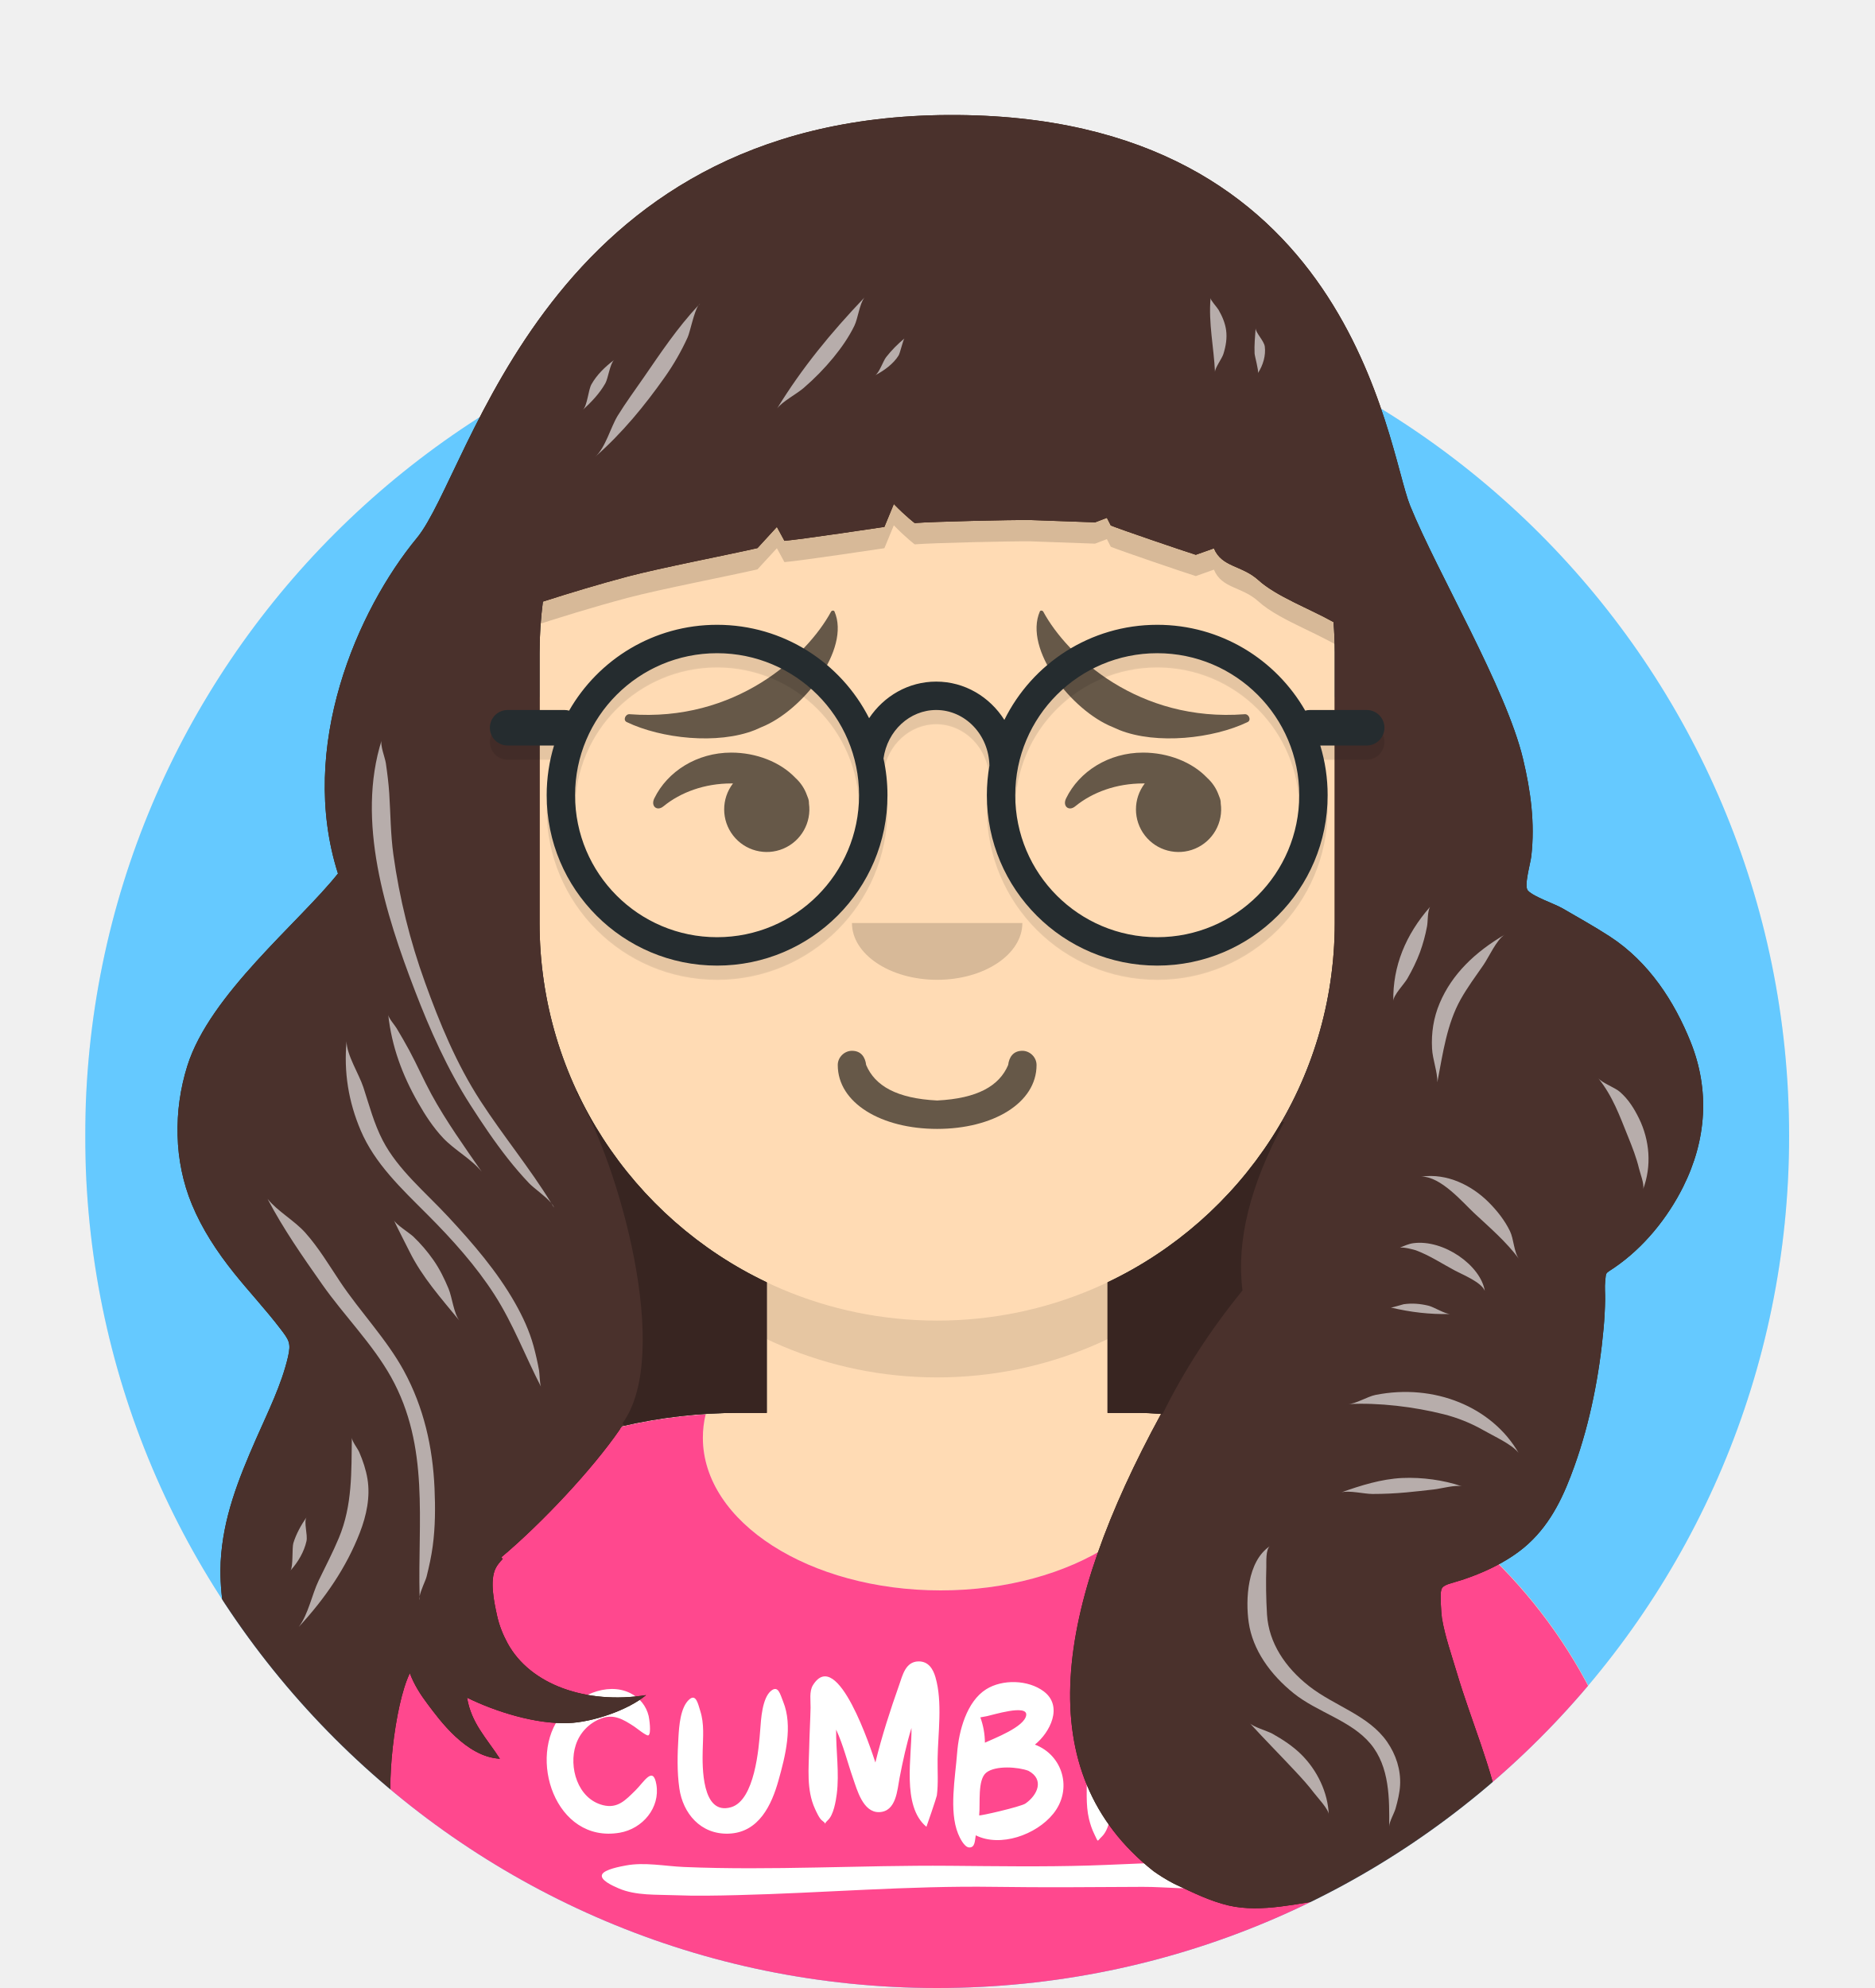
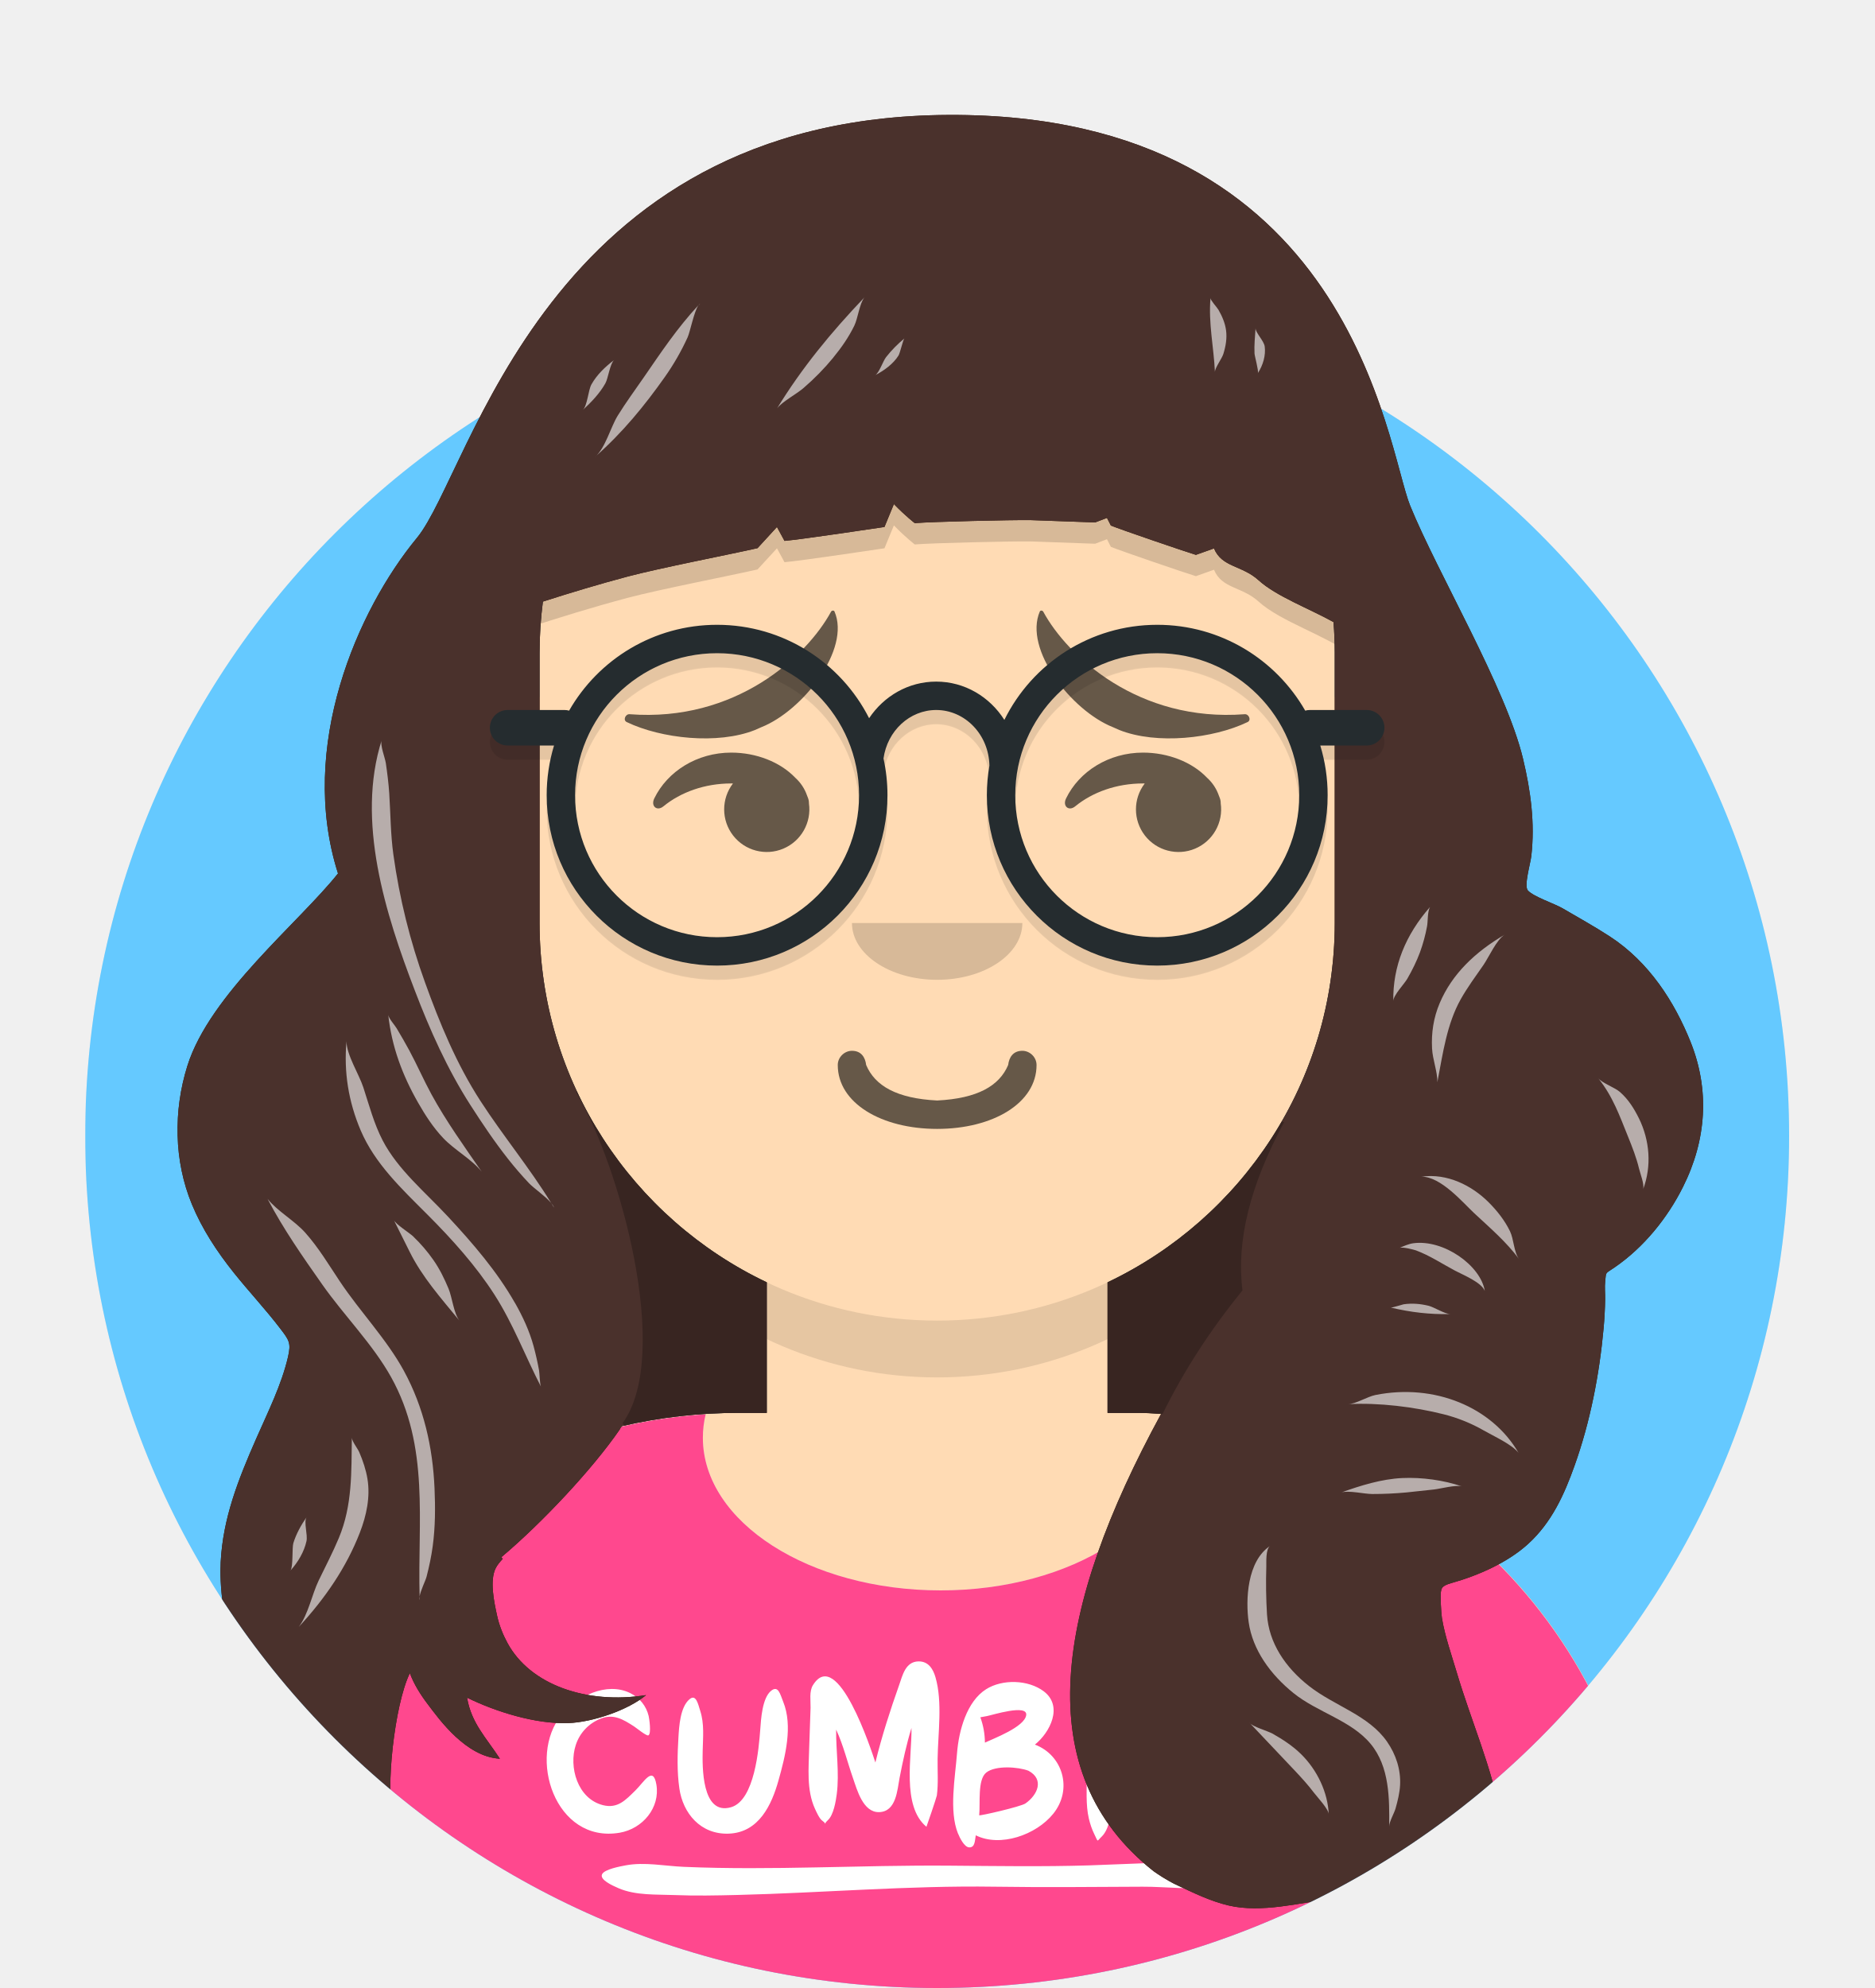
<svg xmlns="http://www.w3.org/2000/svg" xmlns:xlink="http://www.w3.org/1999/xlink" viewBox="0 0 264 280">
  <defs>
-     <circle id="a" cx="120" cy="120" r="120" />
-     <path d="M12 160c0 66.274 53.726 120 120 120s120-53.726 120-120h12V0H0v160h12z" id="c" />
-     <path d="M124 144.611V163h4c39.765 0 72 32.235 72 72v9H0v-9c0-39.765 32.235-72 72-72h4v-18.389c-17.237-8.189-29.628-24.924-31.695-44.73C38.48 99.058 34 94.052 34 88V74c0-5.946 4.325-10.882 10-11.834V56c0-30.928 25.072-56 56-56s56 25.072 56 56v6.166c5.675.952 10 5.888 10 11.834v14c0 6.052-4.48 11.058-10.305 11.881-2.067 19.806-14.458 36.541-31.695 44.73z" id="e" />
+     <circle id="A" cx="120" cy="120" r="120" />
+     <path d="M12 160c0 66.274 53.726 120 120 120s120-53.726 120-120h12V0H0v160h12z" id="B" />
+     <path d="M124 144.61V163h4c39.765 0 72 32.235 72 72v9H0v-9c0-39.765 32.235-72 72-72h4v-18.39c-17.237-8.19-29.628-24.924-31.695-44.73C38.48 99.058 34 94.052 34 88V74c0-5.946 4.325-10.882 10-11.834V56c0-30.928 25.072-56 56-56s56 25.072 56 56v6.166c5.675.952 10 5.888 10 11.834v14c0 6.052-4.48 11.058-10.305 11.88-2.067 19.806-14.458 36.54-31.695 44.73z" id="C" />
  </defs>
  <g fill="none" fill-rule="evenodd">
    <g transform="translate(12 40)">
-       <mask id="b" fill="#fff">
-         <use xlink:href="#a" />
+       <mask id="D" fill="#fff">
+         <use xlink:href="#A" />
      </mask>
-       <use fill="#E6E6E6" xlink:href="#a" />
-       <g mask="url(#b)" fill="#65C9FF">
+       <use fill="#e6e6e6" xlink:href="#A" />
+       <g mask="url(#D)" fill="#65c9ff">
        <path d="M0 0h240v240H0z" />
      </g>
    </g>
-     <mask id="d" fill="#fff">
-       <use xlink:href="#c" />
+     <mask id="E" fill="#fff">
+       <use xlink:href="#B" />
    </mask>
-     <g mask="url(#d)">
+     <g mask="url(#E)">
      <g transform="translate(32 36)">
-         <mask id="f" fill="#fff">
-           <use xlink:href="#e" />
+         <mask id="F" fill="#fff">
+           <use xlink:href="#C" />
        </mask>
-         <use fill="#D0C6AC" xlink:href="#e" />
-         <g mask="url(#f)" fill="#FFDBB4">
+         <use fill="#d0c6ac" xlink:href="#C" />
+         <g mask="url(#F)" fill="#ffdbb4">
          <path d="M-32 0h264v244H-32z" />
        </g>
-         <path d="M156 79v23c0 30.928-25.072 56-56 56s-56-25.072-56-56V79v15c0 30.928 25.072 56 56 56s56-25.072 56-56V79z" fill-opacity=".1" fill="#000" mask="url(#f)" />
+         <path d="M156 79v23c0 30.928-25.072 56-56 56s-56-25.072-56-56v-8c0 30.928 25.072 56 56 56s56-25.072 56-56V79z" fill-opacity=".1" fill="#000" mask="url(#F)" />
      </g>
      <g transform="translate(0 170)">
        <defs>
-           <path d="M165.624 29.268C202.76 32.138 232 63.18 232 101.052V110H32v-8.948c0-38.217 29.775-69.48 67.393-71.855A14.107 14.107 0 0 0 99 32.5C99 44.374 113.998 54 132.5 54c18.502 0 33.5-9.626 33.5-21.5 0-1.098-.128-2.178-.376-3.232z" id="g" />
+           <path d="M165.624 29.268C202.76 32.138 232 63.18 232 101.052V110H32v-8.948c0-38.217 29.775-69.48 67.393-71.855A14.107 14.107 0 0 0 99 32.5C99 44.374 113.998 54 132.5 54S166 44.374 166 32.5c0-1.098-.128-2.178-.376-3.232z" id="G" />
        </defs>
-         <mask id="h" fill="#fff">
-           <use xlink:href="#g" />
+         <mask id="H" fill="#fff">
+           <use xlink:href="#G" />
        </mask>
-         <use fill="#E6E6E6" xlink:href="#g" />
-         <g mask="url(#h)" fill="#FF488E">
+         <use fill="#e6e6e6" xlink:href="#G" />
+         <g mask="url(#H)" fill="#ff488e">
          <path d="M0 0h264v110H0z" />
        </g>
-         <g fill="#FFF" mask="url(#h)">
-           <path d="M87.272 88.132c3.273-.559 5.73-3.554 5.18-6.788-.464-2.724-1.745-.343-2.976.853-1.335 1.298-2.45 2.574-4.536 2.054-3.607-.9-4.858-5.4-3.84-8.48a5.941 5.941 0 0 1 3.478-3.696c1.852-.746 3.204.09 4.748 1.094.289.187 1.73 1.37 1.994 1.25.462-.211.115-2.43.045-2.725-.338-1.421-1.266-2.575-2.617-3.238-3.333-1.635-7.514.489-9.64 3.055-4.884 5.897-.92 18.164 8.164 16.62m10.011-19.093c-.001.003 0 .001 0 0m-1.594 12.865c.503 3.474 2.977 6.5 6.952 6.357 4.278-.155 6.056-4.098 7.008-7.486.957-3.399 2.052-7.683.664-11.093-.42-1.032-.685-2.38-1.716-1.53-1.252 1.033-1.409 4.039-1.515 5.442-.2 2.647-.781 9.97-4.108 10.944-4.179 1.222-4.048-5.847-4-7.977.04-1.896.246-3.734-.342-5.584-.313-.985-.59-2.44-1.528-1.634-1.29 1.108-1.453 3.828-1.544 5.327-.144 2.405-.214 4.842.129 7.234m19.094 2.843c.188.412.624 1.402 1.02 1.679.944.66-.055.708.8-.059.813-.729 1.13-2.717 1.254-3.67.385-2.96-.12-6.108-.087-9.093 1.024 2.218 1.584 4.584 2.386 6.874.554 1.582 1.396 4.804 3.654 4.753 2.443-.055 2.57-3.145 2.894-4.819.461-2.37.97-4.721 1.676-7.037.092 3.91-1.427 10.995 2.108 13.92.014.013 1.432-4.15 1.467-4.406.223-1.691.083-3.444.107-5.148.051-3.597.718-8.003-.3-11.506-.328-1.134-.975-2.264-2.409-2.233-1.825.04-2.233 1.985-2.698 3.298-1.28 3.614-2.445 7.224-3.357 10.94-.548-1.68-5.339-16.421-8.789-10.901-.555.888-.315 2.218-.338 3.196-.044 1.879-.155 3.756-.196 5.635-.061 2.843-.41 5.907.808 8.577M139.02 71.71c.72-.135 5.735-1.727 5.523-.136-.223 1.675-4.633 3.309-5.816 3.876a10.629 10.629 0 0 0-.643-3.567l.936-.173m5.717-.64s-.027-.035 0 0m.122 8.341c2.272 1.22 1.287 3.417-.426 4.608-.649.45-6.53 1.802-6.513 1.663 0 .004 0 .005-.004.005.18-1.694-.257-5.018 1-6.02 1.304-1.04 4.5-.808 5.943-.256m.062-7.995c.009.022.001.002 0 0m-9.977 16.844c.224.551.86 1.912 1.566 1.945.86.04.794-1.043.929-1.71 3.441 1.721 8.498-.047 10.907-3.03 2.787-3.45 1.348-8.27-2.579-9.745 2.113-1.688 4.026-5.399 1.255-7.49-2.196-1.655-5.828-1.747-8.123-.302-2.735 1.723-3.85 5.833-4.09 9.006-.255 3.382-1.158 8.125.135 11.326m18.106-8.389c.074 2.07-.15 4.287.332 6.306.171.717.433 1.511.76 2.162.611 1.215.31 1.05 1.032.36 2.172-2.083 1.209-8.575 1.157-11.249-.041-2.078.064-4.28-.513-6.283-.162-.562-1.123-3.348-1.655-3.284-.816.098-1.376 3.93-1.423 4.693-.148 2.396.226 4.895.31 7.295m18.698.559c-1.582-.137-3.622.075-5.117.557.697-1.916 1.475-4.054 2.238-5.79.474-1.09.972-2.17 1.494-3.24 1.278 2.686 1.992 5.828 2.832 8.666-.48-.087-.962-.151-1.447-.193m5.44.725c-.727-2.78-1.579-5.532-2.426-8.28-.538-1.743-1.13-3.911-2.6-5.168-4.163-3.561-6.527 5.85-7.548 8.232-.985 2.296-2.216 4.634-2.85 7.049a9.478 9.478 0 0 0-.244 3.652c.205 1.519-.004 1.741 1.294.914 1-.636 1.414-1.792 2.227-2.562.144-.136.218-.668.39-.755.188-.096 1.504.253 1.815.274 2.17.151 4.712-.218 6.715-1.054.205.842 1.627 5.962 2.977 5.773.597-.083.965-3.064.992-3.537.087-1.553-.352-3.049-.742-4.538m9.114-13.723c-.264-1.203-.814-3.292-1.842-2.112-1.39 1.596-1.09 5.173-1.111 7.177-.015 1.451-1.552 12.062.556 11.883-.09 0 .845-1.668.98-1.922.815-1.524 1.131-2.97 1.329-4.722.365-3.237.783-7.111.088-10.304m-1.138 20.869c-2.24-2.728-6.311.658-5.041 3.374 1.729 3.7 7.331-.56 5.041-3.374m-13.266 4.244c-2.891-.738-6.297-.24-9.249-.152-3.081.092-6.16.264-9.24.357-6.568.198-13.124.092-19.692.038-12.454-.103-24.935.69-37.383.168-2.672-.112-5.545-.713-8.198-.209-.727.139-3.009.543-3.329 1.266-.336.76 1.402 1.555 2.331 1.955 2.422 1.044 5.329.858 7.9.964 2.93.12 5.887.058 8.819-.014 12.075-.297 24.089-1.343 36.18-1.165 6.976.103 13.937.038 20.912.001 3.32-.017 7 .526 10.273-.062.552-.1 3.763-.854 3.807-1.836.02-.453-2.806-1.228-3.13-1.311" />
+         <g fill="#fff" mask="url(#H)">
+           <path d="M87.272 88.132c3.273-.56 5.73-3.554 5.18-6.788-.464-2.724-1.745-.343-2.976.853-1.335 1.298-2.45 2.574-4.536 2.054-3.607-.9-4.858-5.4-3.84-8.48a5.941 5.941 0 0 1 3.478-3.696c1.852-.746 3.204.1 4.748 1.094.29.187 1.73 1.37 1.994 1.25.462-.21.115-2.43.045-2.725-.338-1.42-1.266-2.575-2.617-3.238-3.333-1.635-7.514.49-9.64 3.055-4.884 5.897-.92 18.164 8.164 16.62m8.417-6.228c.503 3.474 2.977 6.5 6.952 6.357 4.278-.155 6.056-4.098 7.008-7.486.957-3.4 2.052-7.683.664-11.093-.42-1.032-.685-2.38-1.716-1.53-1.252 1.033-1.41 4.04-1.515 5.442-.2 2.647-.78 9.97-4.108 10.944-4.18 1.222-4.048-5.847-4-7.977.04-1.896.246-3.734-.342-5.584-.313-.985-.6-2.44-1.528-1.634-1.3 1.108-1.453 3.828-1.544 5.327-.144 2.405-.214 4.842.13 7.234m19.094 2.843c.188.412.624 1.402 1.02 1.68.944.66-.055.708.8-.06.813-.73 1.13-2.717 1.254-3.67.385-2.96-.12-6.108-.087-9.093 1.024 2.218 1.584 4.584 2.386 6.874.554 1.582 1.396 4.804 3.654 4.753 2.443-.055 2.57-3.145 2.894-4.82.46-2.37.97-4.72 1.676-7.037.092 3.9-1.427 10.995 2.108 13.92.014.013 1.432-4.15 1.467-4.406.223-1.69.083-3.444.107-5.148.05-3.597.718-8.003-.3-11.506-.328-1.134-.975-2.264-2.41-2.233-1.825.04-2.233 1.985-2.698 3.298-1.28 3.614-2.445 7.224-3.357 10.94-.548-1.68-5.34-16.42-8.79-10.9-.555.888-.315 2.218-.338 3.196l-.196 5.635c-.06 2.843-.4 5.907.808 8.577M139.02 71.7c.72-.135 5.735-1.727 5.523-.136-.223 1.675-4.633 3.31-5.816 3.876a10.629 10.629 0 0 0-.643-3.567l.936-.173m5.717-.64s-.027-.035 0 0m.122 8.34c2.272 1.22 1.287 3.417-.426 4.608-.65.45-6.53 1.802-6.513 1.663.176-1.69-.26-5.013.996-6.015 1.304-1.04 4.5-.808 5.943-.256m.062-7.995c.01.022.001.002 0 0m-9.977 16.844c.224.55.86 1.912 1.566 1.945.86.04.794-1.043.93-1.7 3.44 1.72 8.498-.047 10.907-3.03 2.787-3.45 1.348-8.27-2.58-9.745 2.113-1.688 4.026-5.4 1.255-7.5-2.196-1.655-5.828-1.747-8.123-.302-2.735 1.723-3.85 5.833-4.1 9.006-.255 3.382-1.158 8.125.135 11.326m18.106-8.39c.074 2.07-.15 4.287.332 6.306.17.717.433 1.51.76 2.162.61 1.215.3 1.05 1.032.36 2.172-2.083 1.21-8.575 1.157-11.25-.04-2.078.064-4.28-.513-6.283-.162-.562-1.123-3.348-1.655-3.284-.816.098-1.376 3.93-1.423 4.693-.148 2.396.226 4.895.3 7.295m18.698.56c-1.582-.137-3.622.075-5.117.557.697-1.916 1.475-4.054 2.238-5.8.474-1.1.972-2.17 1.494-3.24 1.278 2.686 1.992 5.828 2.832 8.666a15.7 15.7 0 0 0-1.447-.193m5.44.725c-.727-2.78-1.58-5.532-2.426-8.28-.538-1.743-1.13-3.91-2.6-5.168-4.163-3.56-6.527 5.85-7.548 8.232-.985 2.296-2.216 4.634-2.85 7.05a9.478 9.478 0 0 0-.244 3.652c.205 1.52-.004 1.74 1.294.914 1-.636 1.414-1.792 2.227-2.562.144-.136.218-.668.4-.755.188-.096 1.504.253 1.815.274 2.17.15 4.712-.218 6.715-1.054.205.842 1.627 5.962 2.977 5.773.597-.083.965-3.064.992-3.537.087-1.553-.352-3.05-.742-4.538m9.114-13.723c-.264-1.203-.814-3.292-1.842-2.112-1.4 1.596-1.1 5.173-1.11 7.177-.015 1.45-1.552 12.062.556 11.883-.1 0 .845-1.668.98-1.922.815-1.524 1.13-2.97 1.33-4.722.365-3.237.783-7.11.088-10.304m-1.138 20.87c-2.24-2.728-6.31.658-5.04 3.374 1.73 3.7 7.33-.56 5.04-3.374m-13.266 4.244c-2.89-.738-6.297-.24-9.25-.152l-9.24.357c-6.568.198-13.124.092-19.692.038-12.454-.103-24.935.7-37.383.168-2.672-.112-5.545-.713-8.198-.21-.727.14-3.01.543-3.33 1.266-.336.76 1.402 1.555 2.33 1.955 2.422 1.044 5.33.858 7.9.964 2.93.12 5.887.058 8.82-.014 12.075-.297 24.09-1.343 36.18-1.165 6.976.103 13.937.038 20.912.001 3.32-.017 7 .526 10.273-.062.552-.1 3.763-.854 3.807-1.836.02-.453-2.806-1.228-3.13-1.31" />
        </g>
      </g>
      <g fill="#000">
        <path d="M118 150c0 5.372 6.158 9 14 9s14-3.628 14-9c0-1.105-.95-2-2-2-1.293 0-1.87.905-2 2-1.242 2.938-4.317 4.716-10 5-5.683-.284-8.758-2.062-10-5-.13-1.095-.707-2-2-2-1.05 0-2 .895-2 2z" fill-opacity=".6" fill-rule="nonzero" />
        <path d="M120 130c0 4.418 5.373 8 12 8s12-3.582 12-8" fill-opacity=".16" />
-         <path d="M103.241 110.346a6 6 0 1 0 10.699 2.8 1.998 1.998 0 0 0-.125-.739 7.509 7.509 0 0 0-.144-.372 6.007 6.007 0 0 0-1.646-2.484c-2.126-2.234-5.519-3.551-9.027-3.551-4.834 0-8.991 2.649-10.838 6.447-.54 1.111.387 1.853 1.278 1.125 2.436-1.993 5.82-3.228 9.56-3.228.08 0 .162 0 .243.002zm58 0a6 6 0 1 0 10.699 2.8 1.998 1.998 0 0 0-.125-.739 7.509 7.509 0 0 0-.144-.372 6.007 6.007 0 0 0-1.646-2.484c-2.126-2.234-5.519-3.551-9.027-3.551-4.834 0-8.991 2.649-10.838 6.447-.54 1.111.387 1.853 1.278 1.125 2.436-1.993 5.82-3.228 9.56-3.228.08 0 .162 0 .243.002zm-54.007-7.924l-.911.402c-5.242 2.081-13.188 1.209-18.046-1.123-.567-.272-.18-1.153.402-1.108 14.919 1.151 24.963-8.146 28.375-14.44.101-.187.407-.208.482-.034 2.308 5.319-4.45 13.985-10.302 16.303zm49.532 0l.911.402c5.242 2.081 13.188 1.209 18.046-1.123.567-.272.18-1.153-.402-1.108-14.919 1.151-24.963-8.146-28.375-14.44-.101-.187-.407-.208-.482-.034-2.308 5.319 4.45 13.985 10.302 16.303z" fill-opacity=".6" />
+         <path d="M103.24 110.346a6 6 0 1 0 10.699 2.8 1.998 1.998 0 0 0-.125-.739 7.509 7.509 0 0 0-.144-.372 6.007 6.007 0 0 0-1.646-2.484c-2.126-2.234-5.52-3.55-9.027-3.55-4.834 0-8.99 2.65-10.838 6.447-.54 1.11.387 1.853 1.278 1.125 2.436-1.993 5.82-3.228 9.56-3.228l.243.002zm58 0a6 6 0 1 0 10.699 2.8 1.998 1.998 0 0 0-.125-.739 7.509 7.509 0 0 0-.144-.372 6.007 6.007 0 0 0-1.646-2.484c-2.126-2.234-5.52-3.55-9.027-3.55-4.834 0-8.99 2.65-10.838 6.447-.54 1.11.387 1.853 1.278 1.125 2.436-1.993 5.82-3.228 9.56-3.228l.243.002zm-54.007-7.924l-.91.402c-5.242 2.08-13.188 1.21-18.046-1.123-.567-.272-.18-1.153.402-1.108 14.92 1.15 24.963-8.146 28.375-14.44.1-.187.407-.208.482-.034 2.308 5.32-4.45 13.985-10.302 16.303zm49.532 0l.91.402c5.242 2.08 13.188 1.21 18.046-1.123.567-.272.18-1.153-.402-1.108-14.92 1.15-24.963-8.146-28.375-14.44-.1-.187-.407-.208-.482-.034-2.308 5.32 4.45 13.985 10.302 16.303z" fill-opacity=".6" />
      </g>
      <defs>
-         <path id="i" d="M0 0h264v280H0z" />
-         <path d="M162.831 71.618A56.73 56.73 0 0 1 163 76v38c0 22.34-13.08 41.623-32 50.611V183h4c1.524 0 2.038.047 3.539.14-14.913 27.356-18.715 50.434-1.067 64.403 1.698 1.203 2.924 1.786 3.135 1.885 2.373 1.118 4.837 2.34 7.467 2.955 4.623 1.08 9.933-.373 14.557-.953 2.112-.266 4.217-.43 6.346-.436 2.565-.009 5.211.084 7.142 1.697 1.884 1.574 1.644 7.198-3.875 9.833 4.1 1.855 9.012-2.453 10.688-5.177 1.466-2.385 2.594-4.968 3.214-7.605.772-3.283.822-6.725.218-10.014-1.258-6.848-4.176-13.432-6.163-20.122-.732-2.466-1.686-5.165-2.102-7.69-.113-.684-.247-3.215-.141-3.744.078-.393.059-.797 1.415-1.176 3.916-1.096 8.007-2.933 10.852-5.52 3.365-3.058 5.119-7.03 6.533-10.979 2.24-6.252 3.523-12.947 4.113-19.44.122-1.349.191-2.695.215-4.047.015-.817-.085-1.747.008-2.565.153-1.34-.054-.987 1.248-1.874 4.257-2.9 7.58-7.122 9.71-11.37 3.346-6.672 3.782-13.708 1.066-20.467-2.253-5.607-5.827-11.235-11.392-14.846-2.137-1.386-4.392-2.643-6.61-3.93-1.21-.7-4.048-1.615-4.906-2.517-.6-.63.355-3.792.476-4.858.528-4.648-.08-9.157-1.165-13.696-2.394-10.008-12.033-26.149-15.903-35.662-3.325-8.172-8.136-55.3-65.031-55.026C51.69.473 41.419 50.438 33.716 59.774c-8.365 10.138-16.809 29.402-11.113 47.262-5.504 6.922-18.058 17.008-21.218 27.09-1.982 6.325-1.897 13.37.644 19.507 1.437 3.471 3.496 6.618 5.911 9.64 2.117 2.646 4.468 5.15 6.518 7.837 1.237 1.622 1.568 2.02 1.102 4.018-.92 3.94-2.819 7.725-4.466 11.475-2.552 5.81-4.697 11.22-5.014 17.413-.302 5.896 1.324 22.673 18.261 32.56a62.778 62.778 0 0 0 6.042 3.11c-1.09-3.396.146-15.524 2.343-20.032.56 1.55 1.511 3.043 2.536 4.398 1.6 2.115 5.374 7.409 10.147 7.655-1.937-2.984-4.02-4.998-4.624-8.598 3.977 1.96 9.634 3.747 14.262 3.582 3.404-.12 8.424-1.82 10.953-3.943-8.372 1.327-16.321-1.433-19.518-7.329-.667-1.23-1.174-2.52-1.468-3.86-.417-1.9-1.076-4.944-.191-6.697.215-.426.566-.86.984-1.29a30.968 30.968 0 0 1-.197-.235c5.694-4.787 12.84-12.404 16.665-17.97.07-.122.141-.244.21-.367h.04l.085-.126A72.215 72.215 0 0 1 79 183h4v-18.389C64.08 155.623 51 136.339 51 114V76c0-2.463.159-4.888.467-7.267 3.942-1.263 7.898-2.455 11.932-3.528 4.456-1.186 14.399-3.114 18.29-4.01l2.736-2.98 1.063 1.955c2.158-.166 14.078-1.957 14.078-1.957l1.33-3.223c1.717 1.763 2.939 2.679 2.939 2.679 2.556-.209 13.653-.458 16.285-.426 0 0 7.34.258 9.12.328l1.668-.638.548 1.077c1.454.591 10.243 3.59 11.978 4.128l2.547-.906c1.12 2.694 3.94 2.354 6.276 4.481 2.503 2.279 7.226 4.024 10.574 5.905z" id="k" />
+         <path id="I" d="M0 0h264v280H0z" />
+         <path d="M162.83 71.618A56.73 56.73 0 0 1 163 76v38c0 22.34-13.08 41.623-32 50.61V183h4c1.524 0 2.038.047 3.54.14-14.913 27.356-18.715 50.434-1.067 64.403 1.698 1.203 2.924 1.786 3.135 1.885 2.373 1.118 4.837 2.34 7.467 2.955 4.623 1.08 9.933-.373 14.557-.953 2.112-.266 4.217-.43 6.346-.436 2.565-.01 5.21.084 7.142 1.697 1.884 1.574 1.644 7.198-3.875 9.833 4.1 1.855 9.012-2.453 10.688-5.177 1.466-2.385 2.594-4.968 3.214-7.605.772-3.283.822-6.725.218-10.014-1.258-6.848-4.176-13.432-6.163-20.122-.732-2.466-1.686-5.165-2.102-7.7-.113-.684-.247-3.215-.14-3.744.078-.393.06-.797 1.415-1.176 3.916-1.096 8.007-2.933 10.852-5.52 3.365-3.058 5.12-7.03 6.533-10.98 2.24-6.252 3.523-12.947 4.113-19.44a55.87 55.87 0 0 0 .215-4.047c.015-.817-.085-1.747.008-2.565.153-1.34-.054-.987 1.248-1.874 4.257-2.9 7.58-7.122 9.7-11.37 3.346-6.672 3.782-13.708 1.066-20.467-2.253-5.607-5.827-11.235-11.392-14.846-2.137-1.386-4.392-2.643-6.6-3.93-1.2-.7-4.048-1.615-4.906-2.517-.6-.63.355-3.792.476-4.858.528-4.648-.08-9.157-1.165-13.696-2.394-10.008-12.033-26.15-15.903-35.662-3.325-8.172-8.136-55.3-65.03-55.026s-67.168 50.24-74.87 59.575c-8.365 10.138-16.81 29.402-11.113 47.262-5.504 6.922-18.058 17.008-21.218 27.1-1.982 6.325-1.897 13.37.644 19.507 1.437 3.47 3.496 6.618 5.91 9.64 2.117 2.646 4.468 5.15 6.518 7.837 1.237 1.622 1.568 2.02 1.102 4.018-.92 3.94-2.82 7.725-4.466 11.475-2.552 5.8-4.697 11.22-5.014 17.413-.302 5.896 1.324 22.673 18.26 32.56a62.778 62.778 0 0 0 6.042 3.11c-1.1-3.396.146-15.524 2.343-20.032.56 1.55 1.51 3.043 2.536 4.398 1.6 2.115 5.374 7.41 10.147 7.655-1.937-2.984-4.02-4.998-4.624-8.598 3.977 1.96 9.634 3.747 14.262 3.582 3.404-.12 8.424-1.82 10.953-3.943-8.372 1.327-16.32-1.433-19.518-7.33-.667-1.23-1.174-2.52-1.468-3.86-.417-1.9-1.076-4.944-.19-6.697.215-.426.566-.86.984-1.3a30.968 30.968 0 0 1-.197-.235c5.694-4.787 12.84-12.404 16.665-17.97l.2-.367h.04l.085-.126A72.215 72.215 0 0 1 79 183h4v-18.39C64.08 155.623 51 136.34 51 114V76c0-2.463.16-4.888.467-7.267 3.942-1.263 7.898-2.455 11.932-3.528 4.456-1.186 14.4-3.114 18.3-4l2.736-2.98 1.063 1.955c2.158-.166 14.078-1.957 14.078-1.957l1.33-3.223c1.717 1.763 2.94 2.68 2.94 2.68 2.556-.21 13.653-.458 16.285-.426l9.12.328 1.668-.638.548 1.077c1.454.59 10.243 3.6 11.978 4.128l2.547-.906c1.12 2.694 3.94 2.354 6.276 4.48 2.503 2.28 7.226 4.024 10.574 5.905z" id="J" />
      </defs>
-       <mask id="j" fill="#fff">
-         <use xlink:href="#i" />
+       <mask id="K" fill="#fff">
+         <use xlink:href="#I" />
      </mask>
-       <g mask="url(#j)">
-         <path d="M99.9 42.465c-9.798 6.007-18.514 13.862-24.313 22.895-2.762 4.303-5.034 8.84-7.15 13.398a136.14 136.14 0 0 0-2.961 6.931c-.587 1.47-1.487 3.056-.64 4.599.517-.302.713-.194.388.347 2.692.734 6.434-1.335 8.767-2.099 4.763-1.56 9.53-3.033 14.408-4.331 4.456-1.186 14.399-3.114 18.29-4.01l2.736-2.98 1.063 1.955c2.158-.166 14.078-1.957 14.078-1.957l1.33-3.223c1.717 1.763 2.939 2.679 2.939 2.679 2.556-.209 13.653-.458 16.285-.426 0 0 7.34.258 9.12.328l1.668-.638.548 1.077c1.454.591 10.243 3.59 11.978 4.128l2.547-.906c1.12 2.694 3.94 2.354 6.276 4.481 3.092 2.814 9.569 4.816 12.66 7.263 1.108.876 2.143 1.792 3.183 2.726 1.156 1.037.985 1.188 1.36 2.378.113.356 1.256 2.199 1.743 2.35 1.733.536-10.154-30.486-13.417-34.453-3.368-4.094-25.211-31.654-54.174-30.752" fill-opacity=".16" fill="#000" />
+       <g mask="url(#K)">
+         <path d="M99.9 42.465c-9.798 6.007-18.514 13.862-24.313 22.895-2.762 4.303-5.034 8.84-7.15 13.398a136.14 136.14 0 0 0-2.961 6.931c-.587 1.47-1.487 3.056-.64 4.6.517-.302.713-.194.388.347 2.692.734 6.434-1.335 8.767-2.1 4.763-1.56 9.53-3.033 14.408-4.33 4.456-1.186 14.4-3.114 18.3-4l2.736-2.98 1.063 1.955c2.158-.166 14.078-1.957 14.078-1.957l1.33-3.223c1.717 1.763 2.94 2.68 2.94 2.68 2.556-.21 13.653-.458 16.285-.426l9.12.328 1.668-.638.548 1.077c1.454.59 10.243 3.6 11.978 4.128l2.547-.906c1.12 2.694 3.94 2.354 6.276 4.48 3.092 2.814 9.57 4.816 12.66 7.263 1.108.876 2.143 1.792 3.183 2.726 1.156 1.037.985 1.188 1.36 2.378.113.356 1.256 2.2 1.743 2.35 1.733.536-10.154-30.486-13.417-34.453-3.368-4.094-25.21-31.654-54.174-30.752" fill-opacity=".16" fill="#000" />
        <g transform="translate(25 16)">
-           <mask id="l" fill="#fff">
-             <use xlink:href="#k" />
+           <mask id="L" fill="#fff">
+             <use xlink:href="#J" />
          </mask>
-           <use fill="#361A0A" xlink:href="#k" />
-           <g mask="url(#l)" fill="#4A312C">
+           <use fill="#361a0a" xlink:href="#J" />
+           <g mask="url(#L)" fill="#4a312c">
            <path d="M0 0h264v280H0z" />
          </g>
-           <path d="M62.68 184.462c7.075-9.707-.531-36.675-6.552-46.661 16.837-7.663 50.086-6.248 99.746 4.247-4.795 8.852-6.75 16.756-5.868 23.71-4.537 5.575-8.286 11.37-11.246 17.383l-34.871 8.606c-22.036 2.653-35.773.225-41.21-7.285z" fill-opacity=".24" fill="#000" mask="url(#l)" />
+           <path d="M62.68 184.462c7.075-9.707-.53-36.675-6.552-46.66 16.837-7.663 50.086-6.248 99.746 4.247-4.795 8.852-6.75 16.756-5.868 23.7-4.537 5.575-8.286 11.37-11.246 17.383l-34.87 8.606c-22.036 2.653-35.773.225-41.2-7.285z" fill-opacity=".24" fill="#000" mask="url(#L)" />
        </g>
-         <path d="M78.04 170.094c-.059-.201-.205-.427-.405-.665.136.221.272.442.405.665zm-22.63-49.719a88.6 88.6 0 0 0 4.456 18.002c2.062 5.721 4.42 11.46 7.813 16.69 3.161 4.876 6.924 9.425 9.956 14.362-.797-.948-2.472-2.1-3.114-2.778a49.966 49.966 0 0 1-2.984-3.458c-1.923-2.443-3.637-5-5.294-7.583-3.252-5.073-5.69-10.576-7.803-16.08-4.15-10.807-8.313-23.913-4.666-35.33-.282.735.459 2.488.575 3.297.204 1.414.386 2.837.478 4.26.185 2.883.184 5.749.583 8.618zm12.445 44.666c-1.358-1.731-3.881-3.097-5.442-4.762-1.415-1.51-2.511-3.2-3.506-4.94-2.255-3.94-3.737-7.964-4.217-12.37.11.523.918 1.427 1.173 1.856a85.236 85.236 0 0 1 1.788 3.124c1.097 2.04 2.013 4.15 3.122 6.187 2.038 3.74 4.63 7.36 7.082 10.905zm4.677 18.458c1.115 1.962 2.04 3.966 2.625 6.102a42.27 42.27 0 0 1 .77 3.413c.07.369.082 1.696.258 2.27-2.215-4.291-3.905-8.835-6.543-12.942-2.604-4.054-5.947-7.781-9.446-11.281-3.695-3.695-7.41-7.182-9.392-11.847-1.725-4.06-2.391-8.218-1.99-12.556.002 1.911 1.757 4.622 2.363 6.469.83 2.527 1.489 5.105 2.737 7.507 2.126 4.089 5.959 7.243 9.165 10.688 3.553 3.816 6.946 7.762 9.453 12.177zm-14.303-9.32a21.991 21.991 0 0 1 2.806 3.275c.898 1.285 1.556 2.636 2.145 4.05.507 1.217.73 3.482 1.527 4.498-2.578-3.146-5.233-6.117-7.011-9.69-.607-1.222-1.548-3.023-2.243-4.495.231.593 2.253 1.86 2.776 2.362zm-10.326 6.349c2.838 4.25 6.548 8.081 8.974 12.528 2.83 5.187 4.075 10.807 4.326 16.54.119 2.711.112 5.465-.253 8.168-.196 1.448-.51 2.886-.869 4.312-.136.54-.84 1.926-.977 2.77-.29-10.54 1.454-21.082-4.027-30.903-2.596-4.65-6.586-8.616-9.679-13.018-2.782-3.959-5.498-7.841-7.713-12.074 1.356 1.716 3.8 3.065 5.316 4.769 1.899 2.134 3.348 4.58 4.902 6.908zm11.2 44.319c-.032.204-.033.377.014.5l-.013-.5zm-9.543-22.353c.001.496.816 1.518 1.04 2.035.52 1.209.946 2.478 1.157 3.76.418 2.529-.13 5.14-1.067 7.561-1.9 4.907-4.874 9.253-8.613 13.3 1.335-1.748 1.867-4.589 2.806-6.538.965-2 2-3.97 2.85-6.011 1.92-4.605 1.75-9.311 1.827-14.107zM40.917 221.2c.401-.548.193-3.183.405-3.872.392-1.273 1.07-2.502 1.849-3.635-.416.699.198 2.466-.005 3.373-.332 1.489-1.17 2.932-2.249 4.134zm57.69-178.453a.934.934 0 0 0-.239.297l.24-.297zm-14.76 21.584c1.42-1.246 2.177-4.19 3.156-5.78 1.125-1.825 2.418-3.579 3.645-5.356 2.432-3.524 4.726-6.984 7.72-10.19-.622.934-1.173 3.768-1.514 4.513a34.612 34.612 0 0 1-3.221 5.605c-2.86 4.044-5.93 7.803-9.786 11.208zm-.535-10.21c.75-1.327 1.894-2.448 3.18-3.414-.573.503-.831 2.575-1.225 3.275-.795 1.412-1.953 2.63-3.196 3.772.664-.582.772-2.803 1.24-3.633zm119.194 98.006l-.041.31c-.002-1.525-.68-3.2-.76-4.769-.113-2.19.202-4.315 1.082-6.392 1.74-4.101 5.003-7.207 9.164-9.638-1.145.674-2.267 3.213-3.001 4.268-1.103 1.586-2.282 3.187-3.214 4.85-1.943 3.469-2.506 7.618-3.23 11.371zm-1.508-21.646a22.94 22.94 0 0 1-.989 3.626c-.474 1.279-1.093 2.523-1.783 3.728-.43.75-1.98 2.327-1.978 3.157-.083-4.898 1.728-9.335 5.172-13.257-.378.657-.283 2.03-.422 2.746zm-.801 35.238c3.656-.517 7.105 1.261 9.421 3.551 1.238 1.224 2.338 2.63 3.065 4.133.547 1.13.546 2.983 1.28 3.92-1.797-2.419-4.076-4.373-6.324-6.464-1.564-1.455-4.688-5.181-7.442-5.14zm-.778 10.377c-.192-.065-1.934-.558-2.337-.32.597-.267 1.33-.592 1.987-.679 4.284-.569 9.492 3.141 10.067 6.721-.478-1.226-3.025-2.24-4.176-2.85-1.823-.967-3.564-2.137-5.541-2.872zm1.809 7.811c.742.182 2.32 1.176 3.047 1.165-2.929.07-5.572-.255-8.391-.914.152.041 1.759-.456 1.811-.463 1.215-.172 2.357-.076 3.533.212zm-11.345 13.857c4.288-.242 9.336.384 13.431 1.417a22.338 22.338 0 0 1 5.692 2.295c1.414.814 3.93 1.932 4.876 3.137-3.74-6.452-11.85-9.803-20.16-8.14-1.107.222-2.808 1.276-3.84 1.291zm-.96 12.433c2.688-.965 5.661-1.894 8.583-2.029 2.771-.127 5.845.29 8.41 1.173-.883-.24-2.993.332-3.92.437-1.297.147-2.596.299-3.896.418a51.749 51.749 0 0 1-4.801.222c-1.14-.002-3.32-.54-4.376-.221zM178.46 227.41c.253 3.972 2.552 7.434 5.931 10.08 3.583 2.805 8.379 4.082 10.98 7.829 1.267 1.825 1.943 3.95 1.834 6.098-.056 1.106-.334 2.218-.635 3.294-.197.708-.902 1.868-.901 2.559.031-3.887.084-8.412-2.636-11.673-2.731-3.274-7.493-4.427-10.829-7.115-3.278-2.642-5.765-6.094-6.325-9.985-.452-3.144-.23-8.626 3.03-10.76-.662.39-.53 2.374-.547 2.931a73.85 73.85 0 0 0 .098 6.742zm-2.453 15.262c.396.52 2.57 1.151 3.208 1.51 1.456.817 2.865 1.746 4.02 2.877 2.317 2.266 3.81 5.445 3.918 8.494 0-.72-1.646-2.457-2.109-3.073-.768-1.022-1.635-1.969-2.518-2.917-2.154-2.31-4.39-4.564-6.52-6.891zm52.162-88.882c1.204 1.05 2.01 2.357 2.675 3.709 1.53 3.12 1.815 6.717.589 10 .203-.704-.401-2.184-.571-2.898-.373-1.563-.955-3.04-1.563-4.542-1.18-2.916-2.134-5.648-4.184-8.202.53.668 2.328 1.3 3.054 1.933zM170.51 41.983c0 .332.917 1.293 1.123 1.654.517.902.924 1.849 1.064 2.855.158 1.142-.035 2.259-.381 3.369-.206.66-1.184 1.934-1.184 2.528-.16-3.498-.933-6.86-.622-10.406zm7.637 6.822c.165 1.243-.24 2.644-.964 3.742.132-.31-.454-2.383-.473-2.762-.059-1.173.07-2.38.146-3.552.001.64 1.183 1.763 1.291 2.572zm-60.77 1.568a34.964 34.964 0 0 1-4.15 4.243c-1.023.89-2.984 1.89-3.764 2.91 3.501-5.711 7.546-10.638 12.302-15.63-.716.92-.903 2.916-1.428 3.993-.774 1.587-1.81 3.076-2.96 4.484zm5.898 2.479c.57-.336 1.104-1.993 1.538-2.55a16.914 16.914 0 0 1 2.578-2.63c-.205.22-.602 2.044-.825 2.402-.723 1.16-2 2.107-3.29 2.778z" fill-opacity=".6" fill="#FFF" />
+         <path d="M78.04 170.094c-.06-.2-.205-.427-.405-.665l.405.665zm-22.63-49.72a88.6 88.6 0 0 0 4.456 18.002c2.062 5.72 4.42 11.46 7.813 16.7 3.16 4.876 6.924 9.425 9.956 14.362-.797-.948-2.472-2.1-3.114-2.778a49.966 49.966 0 0 1-2.984-3.458c-1.923-2.443-3.637-5-5.294-7.583-3.252-5.073-5.7-10.576-7.803-16.08-4.15-10.807-8.313-23.913-4.666-35.33-.282.735.46 2.488.575 3.297.204 1.414.386 2.837.478 4.26.185 2.883.184 5.75.583 8.618zm12.445 44.666c-1.358-1.73-3.88-3.097-5.442-4.762-1.415-1.5-2.51-3.2-3.506-4.94-2.255-3.94-3.737-7.964-4.217-12.37.1.523.918 1.427 1.173 1.856a85.236 85.236 0 0 1 1.788 3.124c1.097 2.04 2.013 4.15 3.122 6.187 2.038 3.74 4.63 7.36 7.082 10.905zm4.677 18.458c1.115 1.962 2.04 3.966 2.625 6.102a42.27 42.27 0 0 1 .77 3.413c.07.37.082 1.696.258 2.27-2.215-4.29-3.905-8.835-6.543-12.942-2.604-4.054-5.947-7.78-9.446-11.28-3.695-3.695-7.4-7.182-9.392-11.847-1.725-4.06-2.39-8.218-2-12.556.002 1.91 1.757 4.622 2.363 6.47.83 2.527 1.49 5.105 2.737 7.507 2.126 4.09 5.96 7.243 9.165 10.688 3.553 3.816 6.946 7.762 9.453 12.177zm-14.303-9.32a21.991 21.991 0 0 1 2.806 3.275c.898 1.285 1.556 2.636 2.145 4.05.507 1.217.73 3.482 1.527 4.498-2.578-3.146-5.233-6.117-7.01-9.7l-2.243-4.495c.23.593 2.253 1.86 2.776 2.362zm-10.326 6.35c2.838 4.25 6.548 8.08 8.974 12.528 2.83 5.187 4.075 10.807 4.326 16.54.12 2.71.112 5.465-.253 8.168-.196 1.448-.5 2.886-.87 4.312-.136.54-.84 1.926-.977 2.77-.3-10.54 1.454-21.082-4.027-30.903-2.596-4.65-6.586-8.616-9.68-13.018-2.782-3.96-5.498-7.84-7.713-12.074 1.356 1.716 3.8 3.065 5.316 4.77 1.9 2.134 3.348 4.58 4.902 6.908zm11.2 44.32c-.032.204-.033.377.014.5l-.013-.5zm-9.543-22.353c.001.496.816 1.518 1.04 2.035.52 1.21.946 2.478 1.157 3.76.418 2.53-.13 5.14-1.067 7.56-1.9 4.907-4.874 9.253-8.613 13.3 1.335-1.748 1.867-4.59 2.806-6.538.965-2 2-3.97 2.85-6.01 1.92-4.605 1.75-9.31 1.827-14.107zM40.917 221.2c.4-.548.193-3.183.405-3.872.392-1.273 1.07-2.502 1.85-3.635-.416.7.198 2.466-.005 3.373-.332 1.49-1.17 2.932-2.25 4.134zm57.7-178.453a.934.934 0 0 0-.239.297l.24-.297zM83.847 64.33c1.42-1.246 2.177-4.2 3.156-5.78 1.125-1.825 2.418-3.58 3.645-5.356 2.432-3.524 4.726-6.984 7.72-10.2-.622.934-1.173 3.768-1.514 4.513a34.612 34.612 0 0 1-3.221 5.605c-2.86 4.044-5.93 7.803-9.786 11.208zm-.535-10.2c.75-1.327 1.894-2.448 3.18-3.414-.573.503-.83 2.575-1.225 3.275-.795 1.412-1.953 2.63-3.196 3.772.664-.582.772-2.803 1.24-3.633zm119.194 98.006l-.04.3c-.002-1.525-.68-3.2-.76-4.77-.113-2.2.202-4.315 1.082-6.392 1.74-4.1 5.003-7.207 9.164-9.638-1.145.674-2.267 3.213-3 4.268-1.103 1.586-2.282 3.187-3.214 4.85-1.943 3.47-2.506 7.618-3.23 11.37zm-1.508-21.646a22.94 22.94 0 0 1-.989 3.626c-.474 1.28-1.093 2.523-1.783 3.728-.43.75-1.98 2.327-1.978 3.157-.083-4.898 1.728-9.335 5.172-13.257-.378.657-.283 2.03-.422 2.746zm-.8 35.238c3.656-.517 7.105 1.26 9.42 3.55 1.238 1.224 2.338 2.63 3.065 4.133.547 1.13.546 2.983 1.28 3.92-1.797-2.42-4.076-4.373-6.324-6.464-1.564-1.455-4.688-5.18-7.442-5.14zm-.778 10.377c-.192-.065-1.934-.558-2.337-.32.597-.267 1.33-.592 1.987-.68 4.284-.57 9.492 3.14 10.067 6.72-.478-1.226-3.025-2.24-4.176-2.85-1.823-.967-3.564-2.137-5.54-2.872zm1.81 7.81c.742.182 2.32 1.176 3.047 1.165-2.93.07-5.572-.255-8.39-.914.152.04 1.76-.456 1.81-.463 1.215-.172 2.357-.076 3.533.212zm-11.345 13.857c4.288-.242 9.336.384 13.43 1.417a22.338 22.338 0 0 1 5.692 2.295c1.414.814 3.93 1.932 4.876 3.137-3.74-6.452-11.85-9.803-20.16-8.14-1.107.222-2.808 1.276-3.84 1.29zm-.96 12.433c2.688-.965 5.66-1.894 8.583-2.03 2.77-.127 5.845.3 8.4 1.173-.883-.24-2.993.332-3.92.437l-3.896.418a51.749 51.749 0 0 1-4.801.222c-1.14-.002-3.32-.54-4.376-.22zM178.46 227.4c.253 3.972 2.552 7.434 5.93 10.08 3.583 2.805 8.38 4.082 10.98 7.83 1.267 1.825 1.943 3.95 1.834 6.098-.056 1.106-.334 2.218-.635 3.294-.197.708-.902 1.868-.9 2.56.03-3.887.084-8.412-2.636-11.673-2.73-3.274-7.493-4.427-10.83-7.115-3.278-2.642-5.765-6.094-6.325-9.985-.452-3.144-.23-8.626 3.03-10.76-.662.4-.53 2.374-.547 2.93a73.85 73.85 0 0 0 .098 6.742zm-2.453 15.262c.396.52 2.57 1.15 3.208 1.5 1.456.817 2.865 1.746 4.02 2.877 2.317 2.266 3.8 5.445 3.918 8.494 0-.72-1.646-2.457-2.11-3.073-.768-1.022-1.635-1.97-2.518-2.917l-6.52-6.89zM228.17 153.8c1.204 1.05 2 2.357 2.675 3.71 1.53 3.12 1.815 6.717.59 10 .203-.704-.4-2.184-.57-2.898-.373-1.563-.955-3.04-1.563-4.542-1.18-2.916-2.134-5.648-4.184-8.202.53.668 2.328 1.3 3.054 1.933zM170.5 41.983c0 .332.917 1.293 1.123 1.654.517.902.924 1.85 1.064 2.855.158 1.142-.035 2.26-.38 3.37-.206.66-1.184 1.934-1.184 2.528-.16-3.498-.933-6.86-.622-10.406zm7.637 6.822c.165 1.243-.24 2.644-.964 3.742.132-.3-.454-2.383-.473-2.762-.06-1.173.07-2.38.146-3.552.001.64 1.183 1.763 1.29 2.572zm-60.77 1.568a34.964 34.964 0 0 1-4.15 4.243c-1.023.9-2.984 1.9-3.764 2.9 3.5-5.71 7.546-10.638 12.302-15.63-.716.92-.903 2.916-1.428 3.993-.774 1.587-1.8 3.076-2.96 4.484zm5.898 2.48c.57-.336 1.104-1.993 1.538-2.55a16.914 16.914 0 0 1 2.578-2.63c-.205.22-.602 2.044-.825 2.402-.723 1.16-2 2.107-3.3 2.778z" fill-opacity=".6" fill="#fff" />
        <g transform="translate(61 85)">
          <defs>
-             <path d="M80.465 16.394C84.38 8.46 92.553 3 102 3c8.92 0 16.703 4.866 20.84 12.088a2.52 2.52 0 0 1 .66-.088h8a2.5 2.5 0 1 1 0 5h-6.537A23.998 23.998 0 0 1 126 27c0 13.255-10.745 24-24 24S78 40.255 78 27c0-1.422.124-2.815.36-4.169C78.277 18.455 74.915 15 70.863 15c-3.736 0-6.887 2.94-7.42 6.83.365 1.665.558 3.395.558 5.17 0 13.255-10.745 24-24 24S16 40.255 16 27c0-2.435.363-4.785 1.037-7H10.5a2.5 2.5 0 1 1 0-5h8c.228 0 .45.03.66.088C23.297 7.866 31.08 3 40 3c9.352 0 17.455 5.35 21.416 13.155C63.493 13.039 66.949 11 70.862 11c4.013 0 7.545 2.144 9.603 5.394zM40 47c11.046 0 20-8.954 20-20S51.046 7 40 7s-20 8.954-20 20 8.954 20 20 20zm62 0c11.046 0 20-8.954 20-20s-8.954-20-20-20-20 8.954-20 20 8.954 20 20 20z" id="n" />
-             <filter x="-.8%" y="-2.1%" width="101.6%" height="108.3%" filterUnits="objectBoundingBox" id="m">
-               <feOffset dy="2" in="SourceAlpha" result="shadowOffsetOuter1" />
-               <feColorMatrix values="0 0 0 0 0 0 0 0 0 0 0 0 0 0 0 0 0 0 0.1 0" in="shadowOffsetOuter1" />
+             <path d="M80.465 16.394C84.38 8.46 92.553 3 102 3c8.92 0 16.703 4.866 20.84 12.088a2.52 2.52 0 0 1 .66-.088h8a2.5 2.5 0 1 1 0 5h-6.537A23.998 23.998 0 0 1 126 27c0 13.255-10.745 24-24 24S78 40.255 78 27c0-1.422.124-2.815.36-4.17-.083-4.376-3.445-7.83-7.497-7.83-3.736 0-6.887 2.94-7.42 6.83.365 1.665.558 3.395.558 5.17 0 13.255-10.745 24-24 24S16 40.255 16 27a24.01 24.01 0 0 1 1.037-7H10.5a2.5 2.5 0 1 1 0-5h8a2.48 2.48 0 0 1 .66.088C23.297 7.866 31.08 3 40 3c9.352 0 17.455 5.35 21.416 13.155C63.493 13.04 66.95 11 70.862 11c4.013 0 7.545 2.144 9.603 5.394zM40 47c11.046 0 20-8.954 20-20S51.046 7 40 7s-20 8.954-20 20 8.954 20 20 20zm62 0c11.046 0 20-8.954 20-20s-8.954-20-20-20-20 8.954-20 20 8.954 20 20 20z" id="M" />
+             <filter x="-.8%" y="-2.1%" width="101.6%" height="108.3%" id="N">
+               <feOffset dy="2" in="SourceAlpha" />
+               <feColorMatrix values="0 0 0 0 0 0 0 0 0 0 0 0 0 0 0 0 0 0 0.1 0" />
            </filter>
          </defs>
-           <use fill="#000" filter="url(#m)" xlink:href="#n" />
-           <use fill="#252C2F" xlink:href="#n" />
+           <use fill="#000" filter="url(#N)" xlink:href="#M" />
+           <use fill="#252c2f" xlink:href="#M" />
        </g>
      </g>
    </g>
  </g>
</svg>
